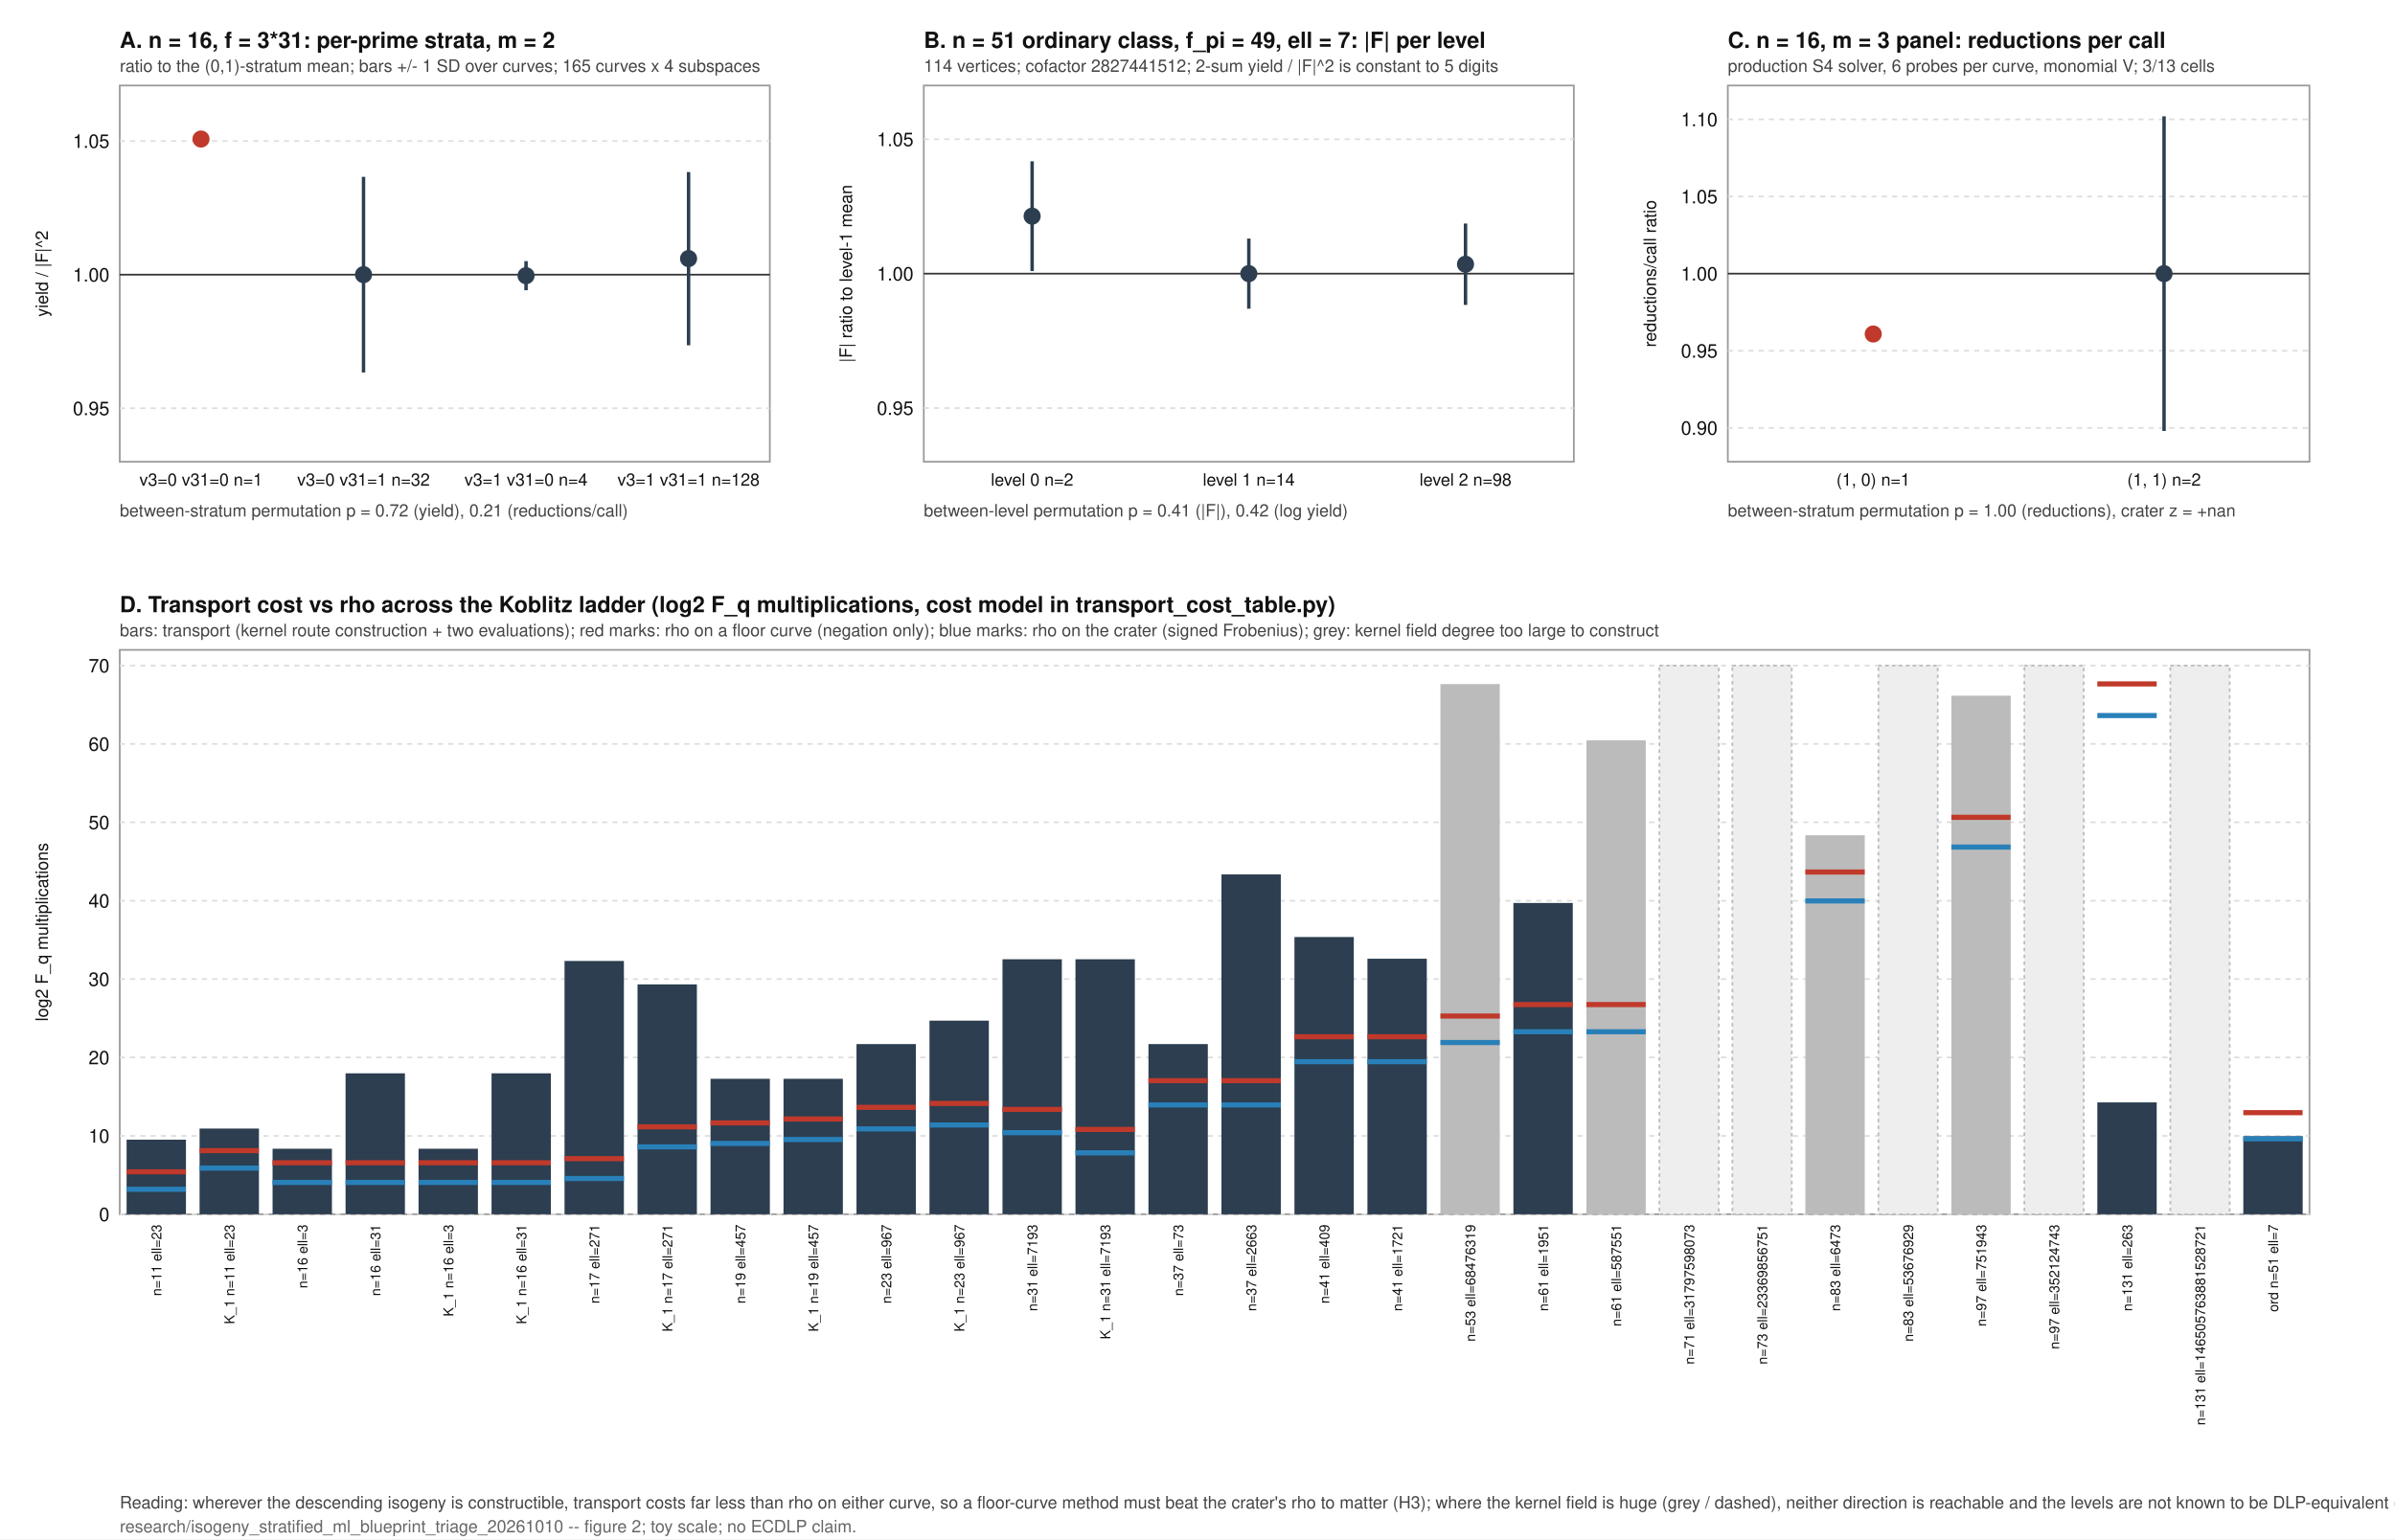
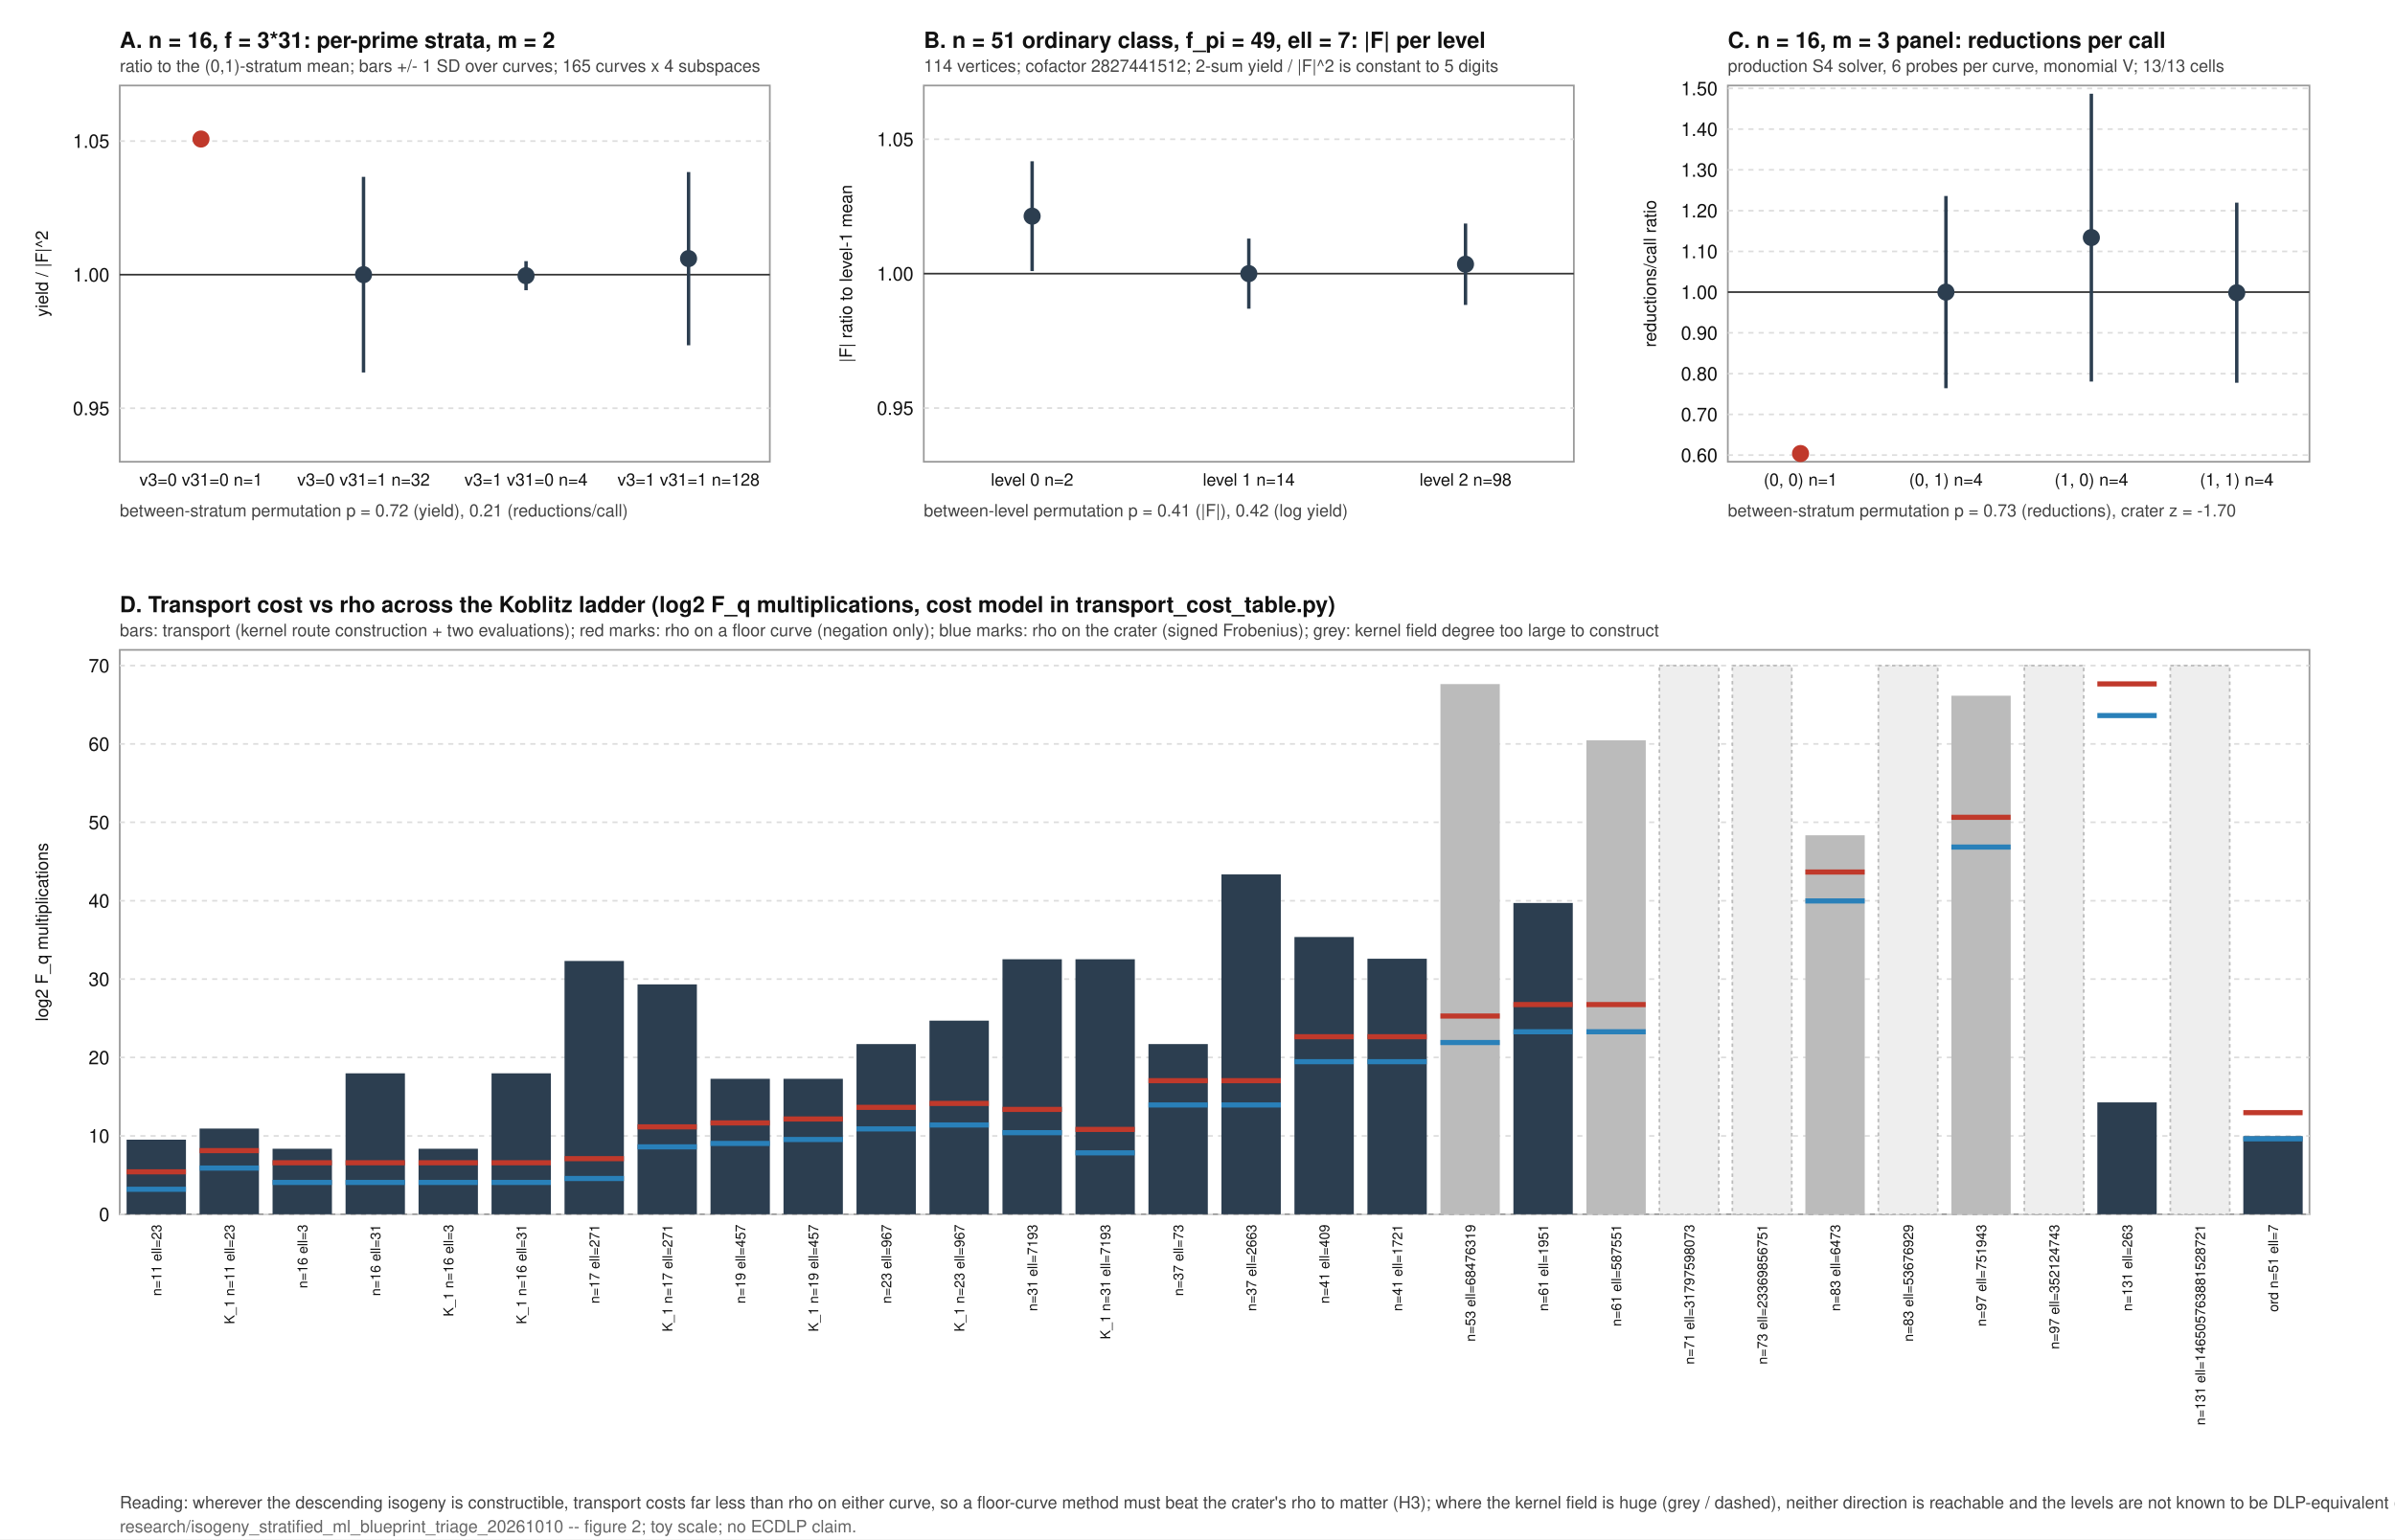
<svg xmlns="http://www.w3.org/2000/svg" width="1400" height="900" viewBox="0 0 1400 900" font-family="Helvetica, Arial, sans-serif" font-size="11">
  <rect width="1400" height="900" fill="white" />
  <text x="70" y="28" font-size="13" text-anchor="start" font-weight="bold" fill="#111">A. n = 16, f = 3*31: per-prime strata, m = 2</text>
  <text x="70" y="42" font-size="10" text-anchor="start" font-weight="normal" fill="#444">ratio to the (0,1)-stratum mean; bars +/- 1 SD over curves; 165 curves x 4 subspaces</text>
  <rect x="70" y="50" width="380" height="220" fill="none" stroke="#999" />
  <line x1="70" y1="238.7" x2="450" y2="238.7" stroke="#ddd" stroke-dasharray="3,3" />
  <text x="64" y="242.742" font-size="11" text-anchor="end" font-weight="normal" fill="#111">0.95</text>
  <line x1="70" y1="160.6" x2="450" y2="160.6" stroke="#333" stroke-dasharray="" />
  <text x="64" y="164.597" font-size="11" text-anchor="end" font-weight="normal" fill="#111">1.00</text>
  <line x1="70" y1="82.5" x2="450" y2="82.5" stroke="#ddd" stroke-dasharray="3,3" />
  <text x="64" y="86.451" font-size="11" text-anchor="end" font-weight="normal" fill="#111">1.05</text>
  <text x="28" y="160.0" font-size="10" text-anchor="middle" font-weight="normal" fill="#111" transform="rotate(-90 28 160.0)">yield / |F|^2</text>
  <circle cx="117.5" cy="81.3" r="5" fill="#c0392b" />
  <text x="117.5" y="284" font-size="10" text-anchor="middle" font-weight="normal" fill="#111">v3=0 v31=0 n=1</text>
  <line x1="212.5" y1="103.4" x2="212.5" y2="217.8" stroke="#2c3e50" stroke-width="2" />
  <circle cx="212.5" cy="160.6" r="5" fill="#2c3e50" />
  <text x="212.5" y="284" font-size="10" text-anchor="middle" font-weight="normal" fill="#111">v3=0 v31=1 n=32</text>
  <line x1="307.5" y1="152.7" x2="307.5" y2="169.7" stroke="#2c3e50" stroke-width="2" />
  <circle cx="307.5" cy="161.2" r="5" fill="#2c3e50" />
  <text x="307.5" y="284" font-size="10" text-anchor="middle" font-weight="normal" fill="#111">v3=1 v31=0 n=4</text>
  <line x1="402.5" y1="100.6" x2="402.5" y2="201.9" stroke="#2c3e50" stroke-width="2" />
  <circle cx="402.5" cy="151.2" r="5" fill="#2c3e50" />
  <text x="402.5" y="284" font-size="10" text-anchor="middle" font-weight="normal" fill="#111">v3=1 v31=1 n=128</text>
  <text x="70" y="302" font-size="10" text-anchor="start" font-weight="normal" fill="#444">between-stratum permutation p = 0.72 (yield), 0.21 (reductions/call)</text>
  <text x="540" y="28" font-size="13" text-anchor="start" font-weight="bold" fill="#111">B. n = 51 ordinary class, f_pi = 49, ell = 7: |F| per level</text>
  <text x="540" y="42" font-size="10" text-anchor="start" font-weight="normal" fill="#444">114 vertices; cofactor 2827441512; 2-sum yield / |F|^2 is constant to 5 digits</text>
  <rect x="540" y="50" width="380" height="220" fill="none" stroke="#999" />
  <line x1="540" y1="238.6" x2="920" y2="238.6" stroke="#ddd" stroke-dasharray="3,3" />
  <text x="534" y="242.571" font-size="11" text-anchor="end" font-weight="normal" fill="#111">0.95</text>
  <line x1="540" y1="160.0" x2="920" y2="160.0" stroke="#333" stroke-dasharray="" />
  <text x="534" y="164.0" font-size="11" text-anchor="end" font-weight="normal" fill="#111">1.00</text>
  <line x1="540" y1="81.4" x2="920" y2="81.4" stroke="#ddd" stroke-dasharray="3,3" />
  <text x="534" y="85.429" font-size="11" text-anchor="end" font-weight="normal" fill="#111">1.05</text>
  <text x="498" y="160.0" font-size="10" text-anchor="middle" font-weight="normal" fill="#111" transform="rotate(-90 498 160.0)">|F| ratio to level-1 mean</text>
  <line x1="603.333" y1="94.3" x2="603.333" y2="158.5" stroke="#2c3e50" stroke-width="2" />
  <circle cx="603.333" cy="126.4" r="5" fill="#2c3e50" />
  <text x="603.333" y="284" font-size="10" text-anchor="middle" font-weight="normal" fill="#111">level 0 n=2</text>
  <line x1="730.0" y1="139.5" x2="730.0" y2="180.5" stroke="#2c3e50" stroke-width="2" />
  <circle cx="730.0" cy="160.0" r="5" fill="#2c3e50" />
  <text x="730.0" y="284" font-size="10" text-anchor="middle" font-weight="normal" fill="#111">level 1 n=14</text>
  <line x1="856.667" y1="130.7" x2="856.667" y2="178.3" stroke="#2c3e50" stroke-width="2" />
  <circle cx="856.667" cy="154.5" r="5" fill="#2c3e50" />
  <text x="856.667" y="284" font-size="10" text-anchor="middle" font-weight="normal" fill="#111">level 2 n=98</text>
  <text x="540" y="302" font-size="10" text-anchor="start" font-weight="normal" fill="#444">between-level permutation p = 0.41 (|F|), 0.42 (log yield)</text>
  <text x="1010" y="28" font-size="13" text-anchor="start" font-weight="bold" fill="#111">C. n = 16, m = 3 panel: reductions per call</text>
-   <text x="1010" y="42" font-size="10" text-anchor="start" font-weight="normal" fill="#444">production S4 solver, 6 probes per curve, monomial V; 3/13 cells</text>
+   <text x="1010" y="42" font-size="10" text-anchor="start" font-weight="normal" fill="#444">production S4 solver, 6 probes per curve, monomial V; 13/13 cells</text>
  <rect x="1010" y="50" width="340" height="220" fill="none" stroke="#999" />
-   <line x1="1010" y1="250.2" x2="1350" y2="250.2" stroke="#ddd" stroke-dasharray="3,3" />
-   <text x="1004" y="254.187" font-size="11" text-anchor="end" font-weight="normal" fill="#111">0.90</text>
-   <line x1="1010" y1="205.1" x2="1350" y2="205.1" stroke="#ddd" stroke-dasharray="3,3" />
-   <text x="1004" y="209.094" font-size="11" text-anchor="end" font-weight="normal" fill="#111">0.95</text>
-   <line x1="1010" y1="160.0" x2="1350" y2="160.0" stroke="#333" stroke-dasharray="" />
-   <text x="1004" y="164.0" font-size="11" text-anchor="end" font-weight="normal" fill="#111">1.00</text>
-   <line x1="1010" y1="114.9" x2="1350" y2="114.9" stroke="#ddd" stroke-dasharray="3,3" />
-   <text x="1004" y="118.906" font-size="11" text-anchor="end" font-weight="normal" fill="#111">1.05</text>
-   <line x1="1010" y1="69.8" x2="1350" y2="69.8" stroke="#ddd" stroke-dasharray="3,3" />
-   <text x="1004" y="73.813" font-size="11" text-anchor="end" font-weight="normal" fill="#111">1.10</text>
+   <line x1="1010" y1="266.1" x2="1350" y2="266.1" stroke="#ddd" stroke-dasharray="3,3" />
+   <text x="1004" y="270.098" font-size="11" text-anchor="end" font-weight="normal" fill="#111">0.60</text>
+   <line x1="1010" y1="242.3" x2="1350" y2="242.3" stroke="#ddd" stroke-dasharray="3,3" />
+   <text x="1004" y="246.275" font-size="11" text-anchor="end" font-weight="normal" fill="#111">0.70</text>
+   <line x1="1010" y1="218.5" x2="1350" y2="218.5" stroke="#ddd" stroke-dasharray="3,3" />
+   <text x="1004" y="222.451" font-size="11" text-anchor="end" font-weight="normal" fill="#111">0.80</text>
+   <line x1="1010" y1="194.6" x2="1350" y2="194.6" stroke="#ddd" stroke-dasharray="3,3" />
+   <text x="1004" y="198.627" font-size="11" text-anchor="end" font-weight="normal" fill="#111">0.90</text>
+   <line x1="1010" y1="170.8" x2="1350" y2="170.8" stroke="#333" stroke-dasharray="" />
+   <text x="1004" y="174.803" font-size="11" text-anchor="end" font-weight="normal" fill="#111">1.00</text>
+   <line x1="1010" y1="147.0" x2="1350" y2="147.0" stroke="#ddd" stroke-dasharray="3,3" />
+   <text x="1004" y="150.98" font-size="11" text-anchor="end" font-weight="normal" fill="#111">1.10</text>
+   <line x1="1010" y1="123.2" x2="1350" y2="123.2" stroke="#ddd" stroke-dasharray="3,3" />
+   <text x="1004" y="127.156" font-size="11" text-anchor="end" font-weight="normal" fill="#111">1.20</text>
+   <line x1="1010" y1="99.3" x2="1350" y2="99.3" stroke="#ddd" stroke-dasharray="3,3" />
+   <text x="1004" y="103.332" font-size="11" text-anchor="end" font-weight="normal" fill="#111">1.30</text>
+   <line x1="1010" y1="75.5" x2="1350" y2="75.5" stroke="#ddd" stroke-dasharray="3,3" />
+   <text x="1004" y="79.508" font-size="11" text-anchor="end" font-weight="normal" fill="#111">1.40</text>
+   <line x1="1010" y1="51.7" x2="1350" y2="51.7" stroke="#ddd" stroke-dasharray="3,3" />
+   <text x="1004" y="55.685" font-size="11" text-anchor="end" font-weight="normal" fill="#111">1.50</text>
  <text x="968" y="160.0" font-size="10" text-anchor="middle" font-weight="normal" fill="#111" transform="rotate(-90 968 160.0)">reductions/call ratio</text>
-   <circle cx="1095.0" cy="195.3" r="5" fill="#c0392b" />
-   <text x="1095.0" y="284" font-size="10" text-anchor="middle" font-weight="normal" fill="#111">(1, 0) n=1</text>
-   <line x1="1265.0" y1="68.0" x2="1265.0" y2="252.0" stroke="#2c3e50" stroke-width="2" />
-   <circle cx="1265.0" cy="160.0" r="5" fill="#2c3e50" />
-   <text x="1265.0" y="284" font-size="10" text-anchor="middle" font-weight="normal" fill="#111">(1, 1) n=2</text>
-   <text x="1010" y="302" font-size="10" text-anchor="start" font-weight="normal" fill="#444">between-stratum permutation p = 1.00 (reductions), crater z = +nan</text>
+   <circle cx="1052.5" cy="265.2" r="5" fill="#c0392b" />
+   <text x="1052.5" y="284" font-size="10" text-anchor="middle" font-weight="normal" fill="#111">(0, 0) n=1</text>
+   <line x1="1137.5" y1="114.6" x2="1137.5" y2="227.0" stroke="#2c3e50" stroke-width="2" />
+   <circle cx="1137.5" cy="170.8" r="5" fill="#2c3e50" />
+   <text x="1137.5" y="284" font-size="10" text-anchor="middle" font-weight="normal" fill="#111">(0, 1) n=4</text>
+   <line x1="1222.5" y1="54.8" x2="1222.5" y2="223.1" stroke="#2c3e50" stroke-width="2" />
+   <circle cx="1222.5" cy="138.9" r="5" fill="#2c3e50" />
+   <text x="1222.5" y="284" font-size="10" text-anchor="middle" font-weight="normal" fill="#111">(1, 0) n=4</text>
+   <line x1="1307.5" y1="118.5" x2="1307.5" y2="223.8" stroke="#2c3e50" stroke-width="2" />
+   <circle cx="1307.5" cy="171.2" r="5" fill="#2c3e50" />
+   <text x="1307.5" y="284" font-size="10" text-anchor="middle" font-weight="normal" fill="#111">(1, 1) n=4</text>
+   <text x="1010" y="302" font-size="10" text-anchor="start" font-weight="normal" fill="#444">between-stratum permutation p = 0.73 (reductions), crater z = -1.70</text>
  <text x="70" y="358" font-size="13" text-anchor="start" font-weight="bold" fill="#111">D. Transport cost vs rho across the Koblitz ladder (log2 F_q multiplications, cost model in transport_cost_table.py)</text>
  <text x="70" y="372" font-size="10" text-anchor="start" font-weight="normal" fill="#444">bars: transport (kernel route construction + two evaluations); red marks: rho on a floor curve (negation only); blue marks: rho on the crater (signed Frobenius); grey: kernel field degree too large to construct</text>
  <rect x="70" y="380" width="1280" height="330" fill="none" stroke="#999" />
  <line x1="70" y1="710.0" x2="1350" y2="710.0" stroke="#ddd" stroke-dasharray="3,3" />
  <text x="64" y="714.0" font-size="11" text-anchor="end" font-weight="normal" fill="#111">0</text>
  <line x1="70" y1="664.2" x2="1350" y2="664.2" stroke="#ddd" stroke-dasharray="3,3" />
  <text x="64" y="668.167" font-size="11" text-anchor="end" font-weight="normal" fill="#111">10</text>
  <line x1="70" y1="618.3" x2="1350" y2="618.3" stroke="#ddd" stroke-dasharray="3,3" />
  <text x="64" y="622.333" font-size="11" text-anchor="end" font-weight="normal" fill="#111">20</text>
  <line x1="70" y1="572.5" x2="1350" y2="572.5" stroke="#ddd" stroke-dasharray="3,3" />
  <text x="64" y="576.5" font-size="11" text-anchor="end" font-weight="normal" fill="#111">30</text>
  <line x1="70" y1="526.7" x2="1350" y2="526.7" stroke="#ddd" stroke-dasharray="3,3" />
  <text x="64" y="530.667" font-size="11" text-anchor="end" font-weight="normal" fill="#111">40</text>
  <line x1="70" y1="480.8" x2="1350" y2="480.8" stroke="#ddd" stroke-dasharray="3,3" />
  <text x="64" y="484.833" font-size="11" text-anchor="end" font-weight="normal" fill="#111">50</text>
  <line x1="70" y1="435.0" x2="1350" y2="435.0" stroke="#ddd" stroke-dasharray="3,3" />
  <text x="64" y="439.0" font-size="11" text-anchor="end" font-weight="normal" fill="#111">60</text>
  <line x1="70" y1="389.2" x2="1350" y2="389.2" stroke="#ddd" stroke-dasharray="3,3" />
  <text x="64" y="393.167" font-size="11" text-anchor="end" font-weight="normal" fill="#111">70</text>
  <text x="28" y="545.0" font-size="10" text-anchor="middle" font-weight="normal" fill="#111" transform="rotate(-90 28 545.0)">log2 F_q multiplications</text>
  <rect x="74.0" y="666.4" width="34.7" height="43.6" fill="#2c3e50" />
  <line x1="74.0" y1="685.2" x2="108.7" y2="685.2" stroke="#c0392b" stroke-width="3" />
  <line x1="74.0" y1="695.4" x2="108.7" y2="695.4" stroke="#2980b9" stroke-width="3" />
  <text x="94.333" y="716" font-size="8" text-anchor="end" font-weight="normal" fill="#111" transform="rotate(-90 94.33333 716)">n=11 ell=23</text>
  <rect x="116.667" y="659.9" width="34.7" height="50.1" fill="#2c3e50" />
  <line x1="116.667" y1="672.8" x2="151.3" y2="672.8" stroke="#c0392b" stroke-width="3" />
  <line x1="116.667" y1="683.0" x2="151.3" y2="683.0" stroke="#2980b9" stroke-width="3" />
  <text x="137.0" y="716" font-size="8" text-anchor="end" font-weight="normal" fill="#111" transform="rotate(-90 137.0 716)">K_1 n=11 ell=23</text>
  <rect x="159.333" y="671.7" width="34.7" height="38.3" fill="#2c3e50" />
  <line x1="159.333" y1="679.9" x2="194.0" y2="679.9" stroke="#c0392b" stroke-width="3" />
  <line x1="159.333" y1="691.4" x2="194.0" y2="691.4" stroke="#2980b9" stroke-width="3" />
  <text x="179.667" y="716" font-size="8" text-anchor="end" font-weight="normal" fill="#111" transform="rotate(-90 179.6667 716)">n=16 ell=3</text>
  <rect x="202.0" y="627.6" width="34.7" height="82.4" fill="#2c3e50" />
  <line x1="202.0" y1="679.9" x2="236.7" y2="679.9" stroke="#c0392b" stroke-width="3" />
  <line x1="202.0" y1="691.4" x2="236.7" y2="691.4" stroke="#2980b9" stroke-width="3" />
  <text x="222.333" y="716" font-size="8" text-anchor="end" font-weight="normal" fill="#111" transform="rotate(-90 222.3333 716)">n=16 ell=31</text>
  <rect x="244.667" y="671.7" width="34.7" height="38.3" fill="#2c3e50" />
  <line x1="244.667" y1="679.9" x2="279.3" y2="679.9" stroke="#c0392b" stroke-width="3" />
  <line x1="244.667" y1="691.4" x2="279.3" y2="691.4" stroke="#2980b9" stroke-width="3" />
  <text x="265.0" y="716" font-size="8" text-anchor="end" font-weight="normal" fill="#111" transform="rotate(-90 265.0 716)">K_1 n=16 ell=3</text>
  <rect x="287.333" y="627.6" width="34.7" height="82.4" fill="#2c3e50" />
  <line x1="287.333" y1="679.9" x2="322.0" y2="679.9" stroke="#c0392b" stroke-width="3" />
  <line x1="287.333" y1="691.4" x2="322.0" y2="691.4" stroke="#2980b9" stroke-width="3" />
  <text x="307.667" y="716" font-size="8" text-anchor="end" font-weight="normal" fill="#111" transform="rotate(-90 307.6667 716)">K_1 n=16 ell=31</text>
  <rect x="330.0" y="561.9" width="34.7" height="148.1" fill="#2c3e50" />
  <line x1="330.0" y1="677.5" x2="364.7" y2="677.5" stroke="#c0392b" stroke-width="3" />
  <line x1="330.0" y1="689.1" x2="364.7" y2="689.1" stroke="#2980b9" stroke-width="3" />
  <text x="350.333" y="716" font-size="8" text-anchor="end" font-weight="normal" fill="#111" transform="rotate(-90 350.3333 716)">n=17 ell=271</text>
  <rect x="372.667" y="575.6" width="34.7" height="134.4" fill="#2c3e50" />
  <line x1="372.667" y1="658.9" x2="407.3" y2="658.9" stroke="#c0392b" stroke-width="3" />
  <line x1="372.667" y1="670.6" x2="407.3" y2="670.6" stroke="#2980b9" stroke-width="3" />
  <text x="393" y="716" font-size="8" text-anchor="end" font-weight="normal" fill="#111" transform="rotate(-90 393 716)">K_1 n=17 ell=271</text>
  <rect x="415.333" y="630.8" width="34.7" height="79.2" fill="#2c3e50" />
  <line x1="415.333" y1="656.6" x2="450.0" y2="656.6" stroke="#c0392b" stroke-width="3" />
  <line x1="415.333" y1="668.6" x2="450.0" y2="668.6" stroke="#2980b9" stroke-width="3" />
  <text x="435.667" y="716" font-size="8" text-anchor="end" font-weight="normal" fill="#111" transform="rotate(-90 435.6667 716)">n=19 ell=457</text>
  <rect x="458.0" y="630.8" width="34.7" height="79.2" fill="#2c3e50" />
  <line x1="458.0" y1="654.3" x2="492.7" y2="654.3" stroke="#c0392b" stroke-width="3" />
  <line x1="458.0" y1="666.3" x2="492.7" y2="666.3" stroke="#2980b9" stroke-width="3" />
  <text x="478.333" y="716" font-size="8" text-anchor="end" font-weight="normal" fill="#111" transform="rotate(-90 478.3333 716)">K_1 n=19 ell=457</text>
  <rect x="500.667" y="610.5" width="34.7" height="99.5" fill="#2c3e50" />
  <line x1="500.667" y1="647.5" x2="535.3" y2="647.5" stroke="#c0392b" stroke-width="3" />
  <line x1="500.667" y1="660.1" x2="535.3" y2="660.1" stroke="#2980b9" stroke-width="3" />
  <text x="521.0" y="716" font-size="8" text-anchor="end" font-weight="normal" fill="#111" transform="rotate(-90 521.0 716)">n=23 ell=967</text>
  <rect x="543.333" y="596.8" width="34.7" height="113.2" fill="#2c3e50" />
  <line x1="543.333" y1="645.2" x2="578.0" y2="645.2" stroke="#c0392b" stroke-width="3" />
  <line x1="543.333" y1="657.8" x2="578.0" y2="657.8" stroke="#2980b9" stroke-width="3" />
  <text x="563.667" y="716" font-size="8" text-anchor="end" font-weight="normal" fill="#111" transform="rotate(-90 563.6667 716)">K_1 n=23 ell=967</text>
  <rect x="586.0" y="560.9" width="34.7" height="149.1" fill="#2c3e50" />
  <line x1="586.0" y1="648.7" x2="620.7" y2="648.7" stroke="#c0392b" stroke-width="3" />
  <line x1="586.0" y1="662.3" x2="620.7" y2="662.3" stroke="#2980b9" stroke-width="3" />
  <text x="606.333" y="716" font-size="8" text-anchor="end" font-weight="normal" fill="#111" transform="rotate(-90 606.3333 716)">n=31 ell=7193</text>
  <rect x="628.667" y="560.9" width="34.7" height="149.1" fill="#2c3e50" />
  <line x1="628.667" y1="660.4" x2="663.3" y2="660.4" stroke="#c0392b" stroke-width="3" />
  <line x1="628.667" y1="674.1" x2="663.3" y2="674.1" stroke="#2980b9" stroke-width="3" />
  <text x="649.0" y="716" font-size="8" text-anchor="end" font-weight="normal" fill="#111" transform="rotate(-90 649.0 716)">K_1 n=31 ell=7193</text>
  <rect x="671.333" y="610.5" width="34.7" height="99.5" fill="#2c3e50" />
  <line x1="671.333" y1="631.9" x2="706.0" y2="631.9" stroke="#c0392b" stroke-width="3" />
  <line x1="671.333" y1="646.1" x2="706.0" y2="646.1" stroke="#2980b9" stroke-width="3" />
  <text x="691.667" y="716" font-size="8" text-anchor="end" font-weight="normal" fill="#111" transform="rotate(-90 691.6667 716)">n=37 ell=73</text>
  <rect x="714.0" y="511.3" width="34.7" height="198.7" fill="#2c3e50" />
  <line x1="714.0" y1="631.9" x2="748.7" y2="631.9" stroke="#c0392b" stroke-width="3" />
  <line x1="714.0" y1="646.1" x2="748.7" y2="646.1" stroke="#2980b9" stroke-width="3" />
  <text x="734.333" y="716" font-size="8" text-anchor="end" font-weight="normal" fill="#111" transform="rotate(-90 734.3333 716)">n=37 ell=2663</text>
  <rect x="756.667" y="547.9" width="34.7" height="162.1" fill="#2c3e50" />
  <line x1="756.667" y1="606.2" x2="791.3" y2="606.2" stroke="#c0392b" stroke-width="3" />
  <line x1="756.667" y1="620.8" x2="791.3" y2="620.8" stroke="#2980b9" stroke-width="3" />
  <text x="777.0" y="716" font-size="8" text-anchor="end" font-weight="normal" fill="#111" transform="rotate(-90 777.0 716)">n=41 ell=409</text>
  <rect x="799.333" y="560.6" width="34.7" height="149.4" fill="#2c3e50" />
  <line x1="799.333" y1="606.2" x2="834.0" y2="606.2" stroke="#c0392b" stroke-width="3" />
  <line x1="799.333" y1="620.8" x2="834.0" y2="620.8" stroke="#2980b9" stroke-width="3" />
  <text x="819.667" y="716" font-size="8" text-anchor="end" font-weight="normal" fill="#111" transform="rotate(-90 819.6667 716)">n=41 ell=1721</text>
  <rect x="842.0" y="400.0" width="34.7" height="310.0" fill="#bbb" />
  <line x1="842.0" y1="594.1" x2="876.7" y2="594.1" stroke="#c0392b" stroke-width="3" />
  <line x1="842.0" y1="609.6" x2="876.7" y2="609.6" stroke="#2980b9" stroke-width="3" />
  <text x="862.333" y="716" font-size="8" text-anchor="end" font-weight="normal" fill="#111" transform="rotate(-90 862.3333 716)">n=53 ell=68476319</text>
  <rect x="884.667" y="528.0" width="34.7" height="182.0" fill="#2c3e50" />
  <line x1="884.667" y1="587.4" x2="919.3" y2="587.4" stroke="#c0392b" stroke-width="3" />
  <line x1="884.667" y1="603.3" x2="919.3" y2="603.3" stroke="#2980b9" stroke-width="3" />
  <text x="905.0" y="716" font-size="8" text-anchor="end" font-weight="normal" fill="#111" transform="rotate(-90 905.0 716)">n=61 ell=1951</text>
  <rect x="927.333" y="432.9" width="34.7" height="277.1" fill="#bbb" />
  <line x1="927.333" y1="587.4" x2="962.0" y2="587.4" stroke="#c0392b" stroke-width="3" />
  <line x1="927.333" y1="603.3" x2="962.0" y2="603.3" stroke="#2980b9" stroke-width="3" />
  <text x="947.667" y="716" font-size="8" text-anchor="end" font-weight="normal" fill="#111" transform="rotate(-90 947.6667 716)">n=61 ell=587551</text>
  <rect x="970.0" y="389.2" width="34.7" height="320.8" fill="#eee" stroke="#bbb" stroke-dasharray="2,2" />
  <text x="990.333" y="716" font-size="8" text-anchor="end" font-weight="normal" fill="#111" transform="rotate(-90 990.3333 716)">n=71 ell=31797598073</text>
  <rect x="1012.667" y="389.2" width="34.7" height="320.8" fill="#eee" stroke="#bbb" stroke-dasharray="2,2" />
  <text x="1033.0" y="716" font-size="8" text-anchor="end" font-weight="normal" fill="#111" transform="rotate(-90 1033.0 716)">n=73 ell=23369856751</text>
  <rect x="1055.333" y="488.4" width="34.7" height="221.6" fill="#bbb" />
  <line x1="1055.333" y1="509.9" x2="1090.0" y2="509.9" stroke="#c0392b" stroke-width="3" />
  <line x1="1055.333" y1="526.8" x2="1090.0" y2="526.8" stroke="#2980b9" stroke-width="3" />
  <text x="1075.667" y="716" font-size="8" text-anchor="end" font-weight="normal" fill="#111" transform="rotate(-90 1075.667 716)">n=83 ell=6473</text>
  <rect x="1098.0" y="389.2" width="34.7" height="320.8" fill="#eee" stroke="#bbb" stroke-dasharray="2,2" />
  <text x="1118.333" y="716" font-size="8" text-anchor="end" font-weight="normal" fill="#111" transform="rotate(-90 1118.333 716)">n=83 ell=53676929</text>
  <rect x="1140.667" y="406.8" width="34.7" height="303.2" fill="#bbb" />
  <line x1="1140.667" y1="477.9" x2="1175.3" y2="477.9" stroke="#c0392b" stroke-width="3" />
  <line x1="1140.667" y1="495.3" x2="1175.3" y2="495.3" stroke="#2980b9" stroke-width="3" />
  <text x="1161" y="716" font-size="8" text-anchor="end" font-weight="normal" fill="#111" transform="rotate(-90 1161 716)">n=97 ell=751943</text>
  <rect x="1183.333" y="389.2" width="34.7" height="320.8" fill="#eee" stroke="#bbb" stroke-dasharray="2,2" />
  <text x="1203.667" y="716" font-size="8" text-anchor="end" font-weight="normal" fill="#111" transform="rotate(-90 1203.667 716)">n=97 ell=352124743</text>
  <rect x="1226.0" y="644.6" width="34.7" height="65.4" fill="#2c3e50" />
  <line x1="1226.0" y1="399.9" x2="1260.7" y2="399.9" stroke="#c0392b" stroke-width="3" />
  <line x1="1226.0" y1="418.4" x2="1260.7" y2="418.4" stroke="#2980b9" stroke-width="3" />
  <text x="1246.333" y="716" font-size="8" text-anchor="end" font-weight="normal" fill="#111" transform="rotate(-90 1246.333 716)">n=131 ell=263</text>
  <rect x="1268.667" y="389.2" width="34.7" height="320.8" fill="#eee" stroke="#bbb" stroke-dasharray="2,2" />
  <text x="1289" y="716" font-size="8" text-anchor="end" font-weight="normal" fill="#111" transform="rotate(-90 1289 716)">n=131 ell=146505763881528721</text>
  <rect x="1311.333" y="664.4" width="34.7" height="45.6" fill="#2c3e50" />
  <line x1="1311.333" y1="650.6" x2="1346.0" y2="650.6" stroke="#c0392b" stroke-width="3" />
  <line x1="1311.333" y1="665.9" x2="1346.0" y2="665.9" stroke="#2980b9" stroke-width="3" />
  <text x="1331.667" y="716" font-size="8" text-anchor="end" font-weight="normal" fill="#111" transform="rotate(-90 1331.667 716)">ord n=51 ell=7</text>
  <text x="70" y="882" font-size="10" text-anchor="start" font-weight="normal" fill="#444">Reading: wherever the descending isogeny is constructible, transport costs far less than rho on either curve, so a floor-curve method must beat the crater's rho to matter (H3); where the kernel field is huge (grey / dashed), neither direction is reachable and the levels are not known to be DLP-equivalent (JMV's open case).</text>
  <text x="70" y="896" font-size="10" text-anchor="start" font-weight="normal" fill="#666">research/isogeny_stratified_ml_blueprint_triage_20261010 -- figure 2; toy scale; no ECDLP claim.</text>
</svg>
